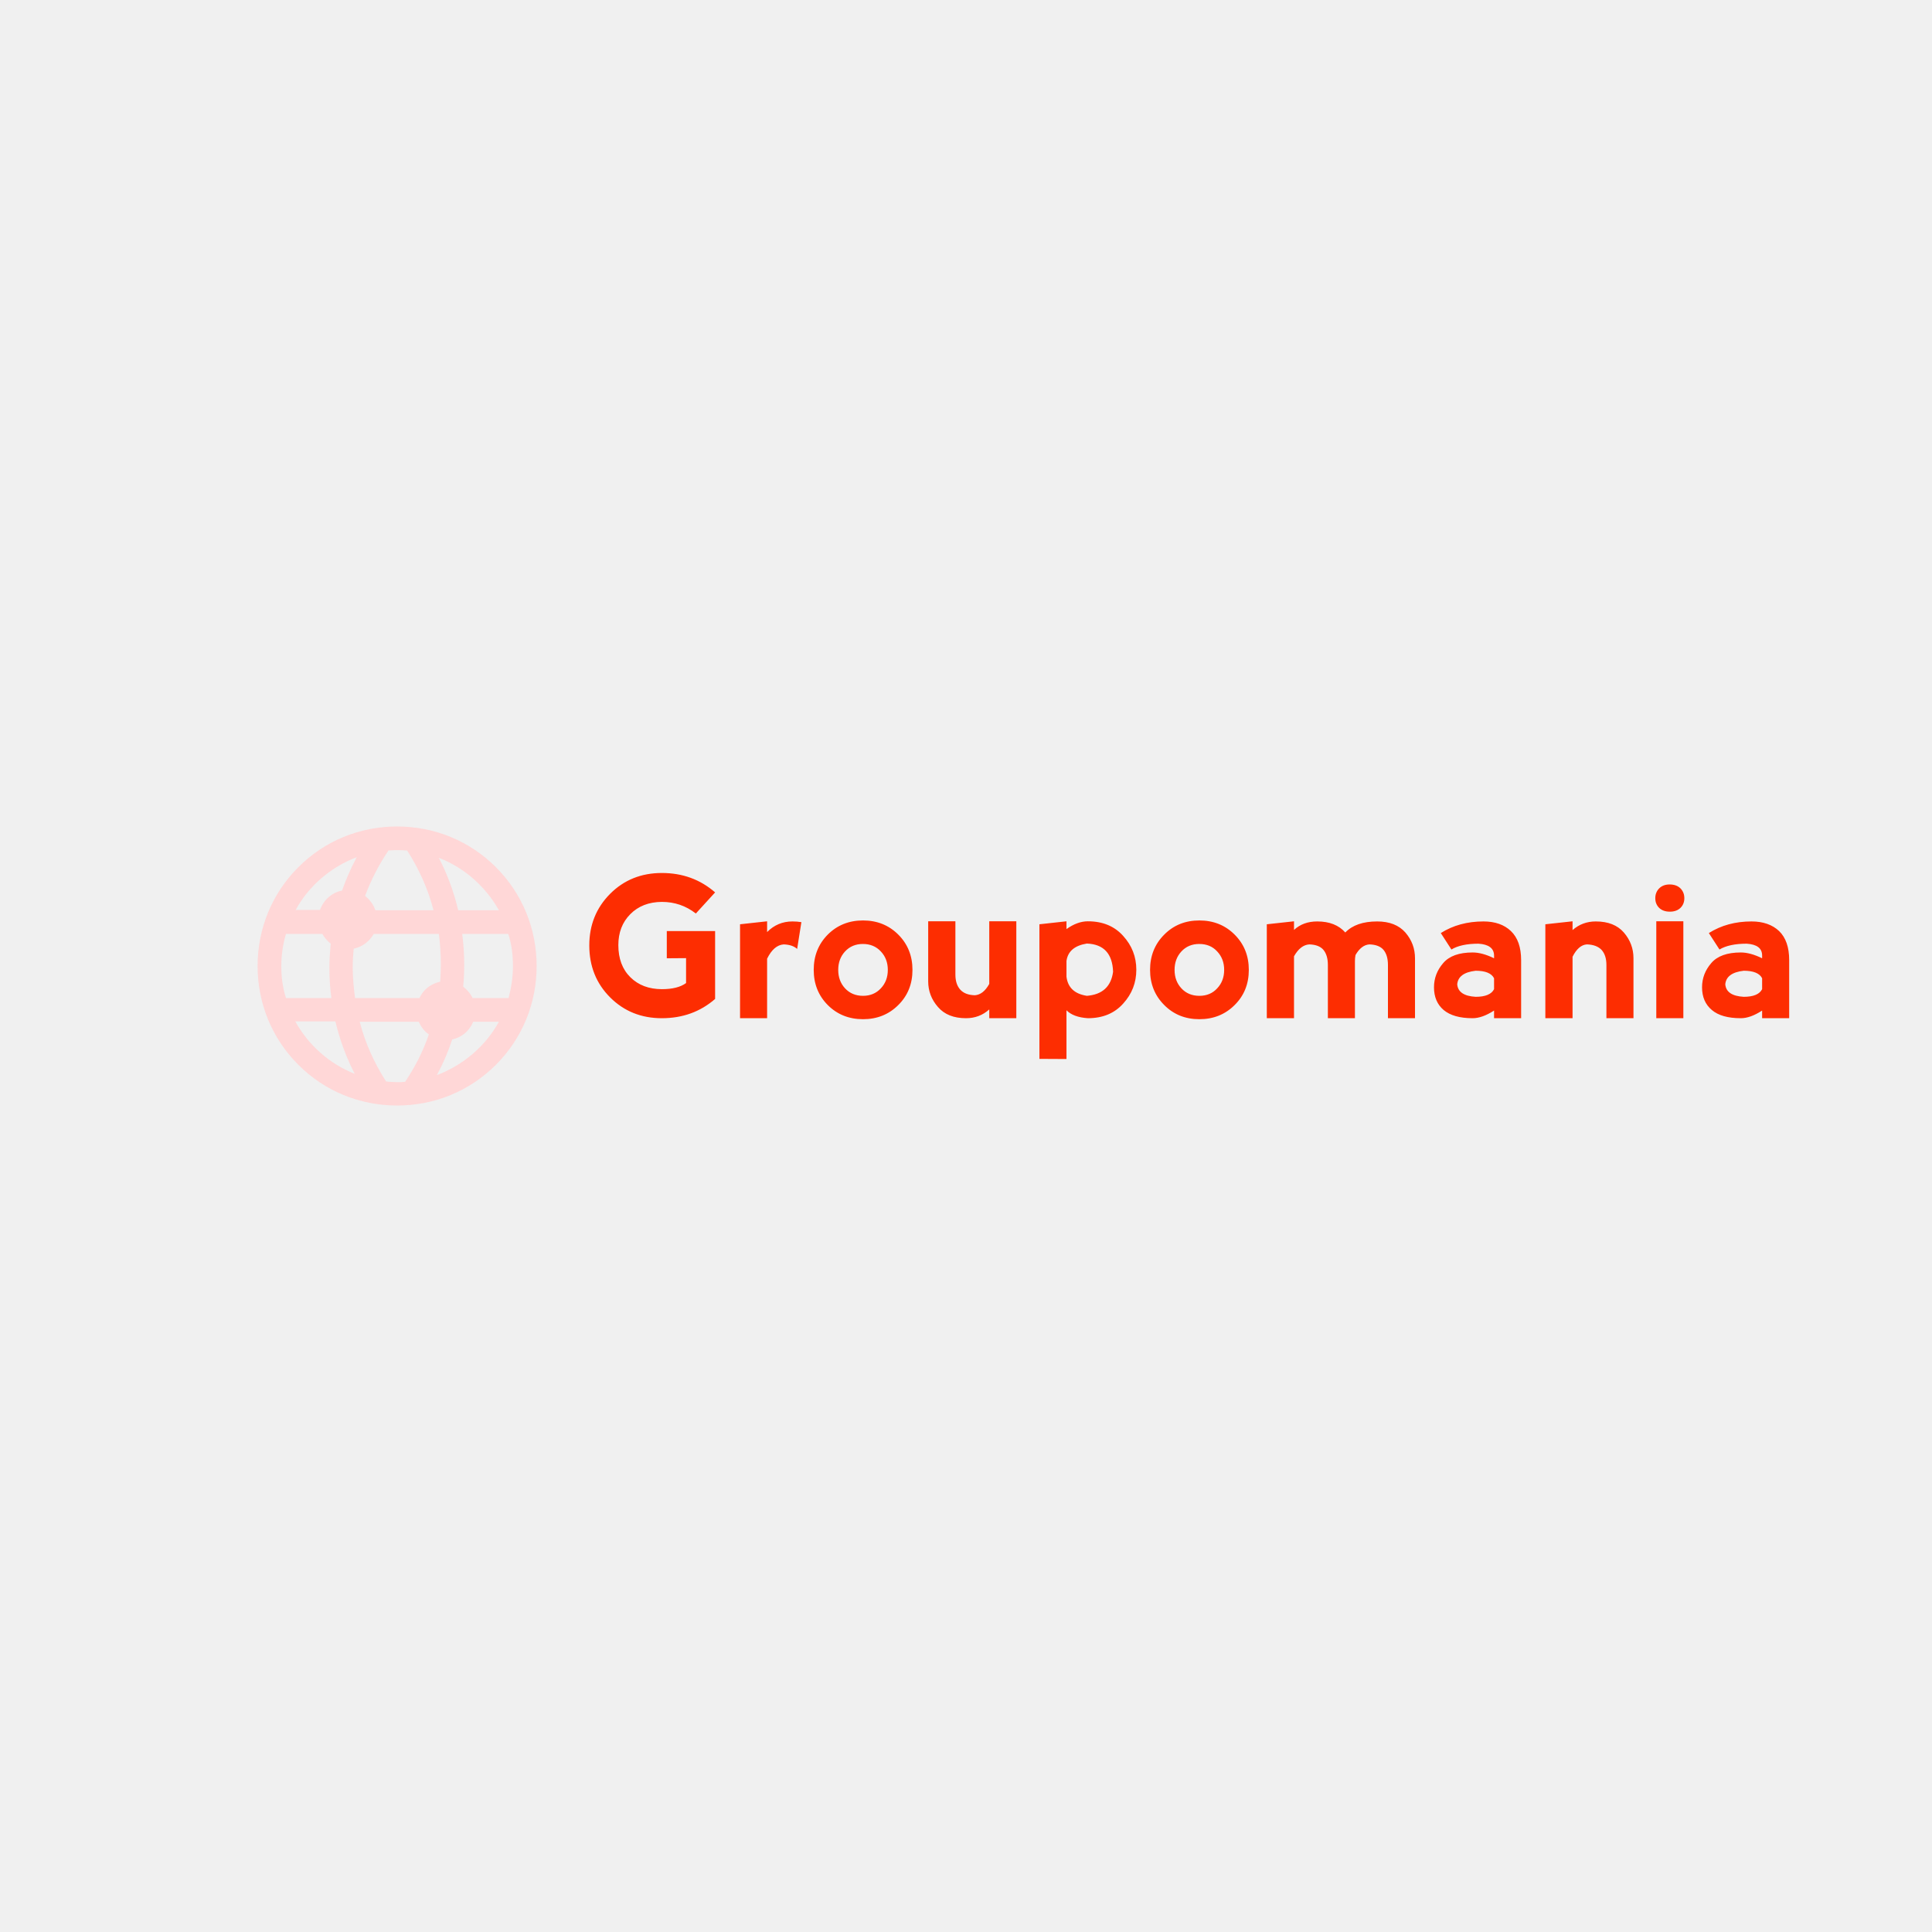
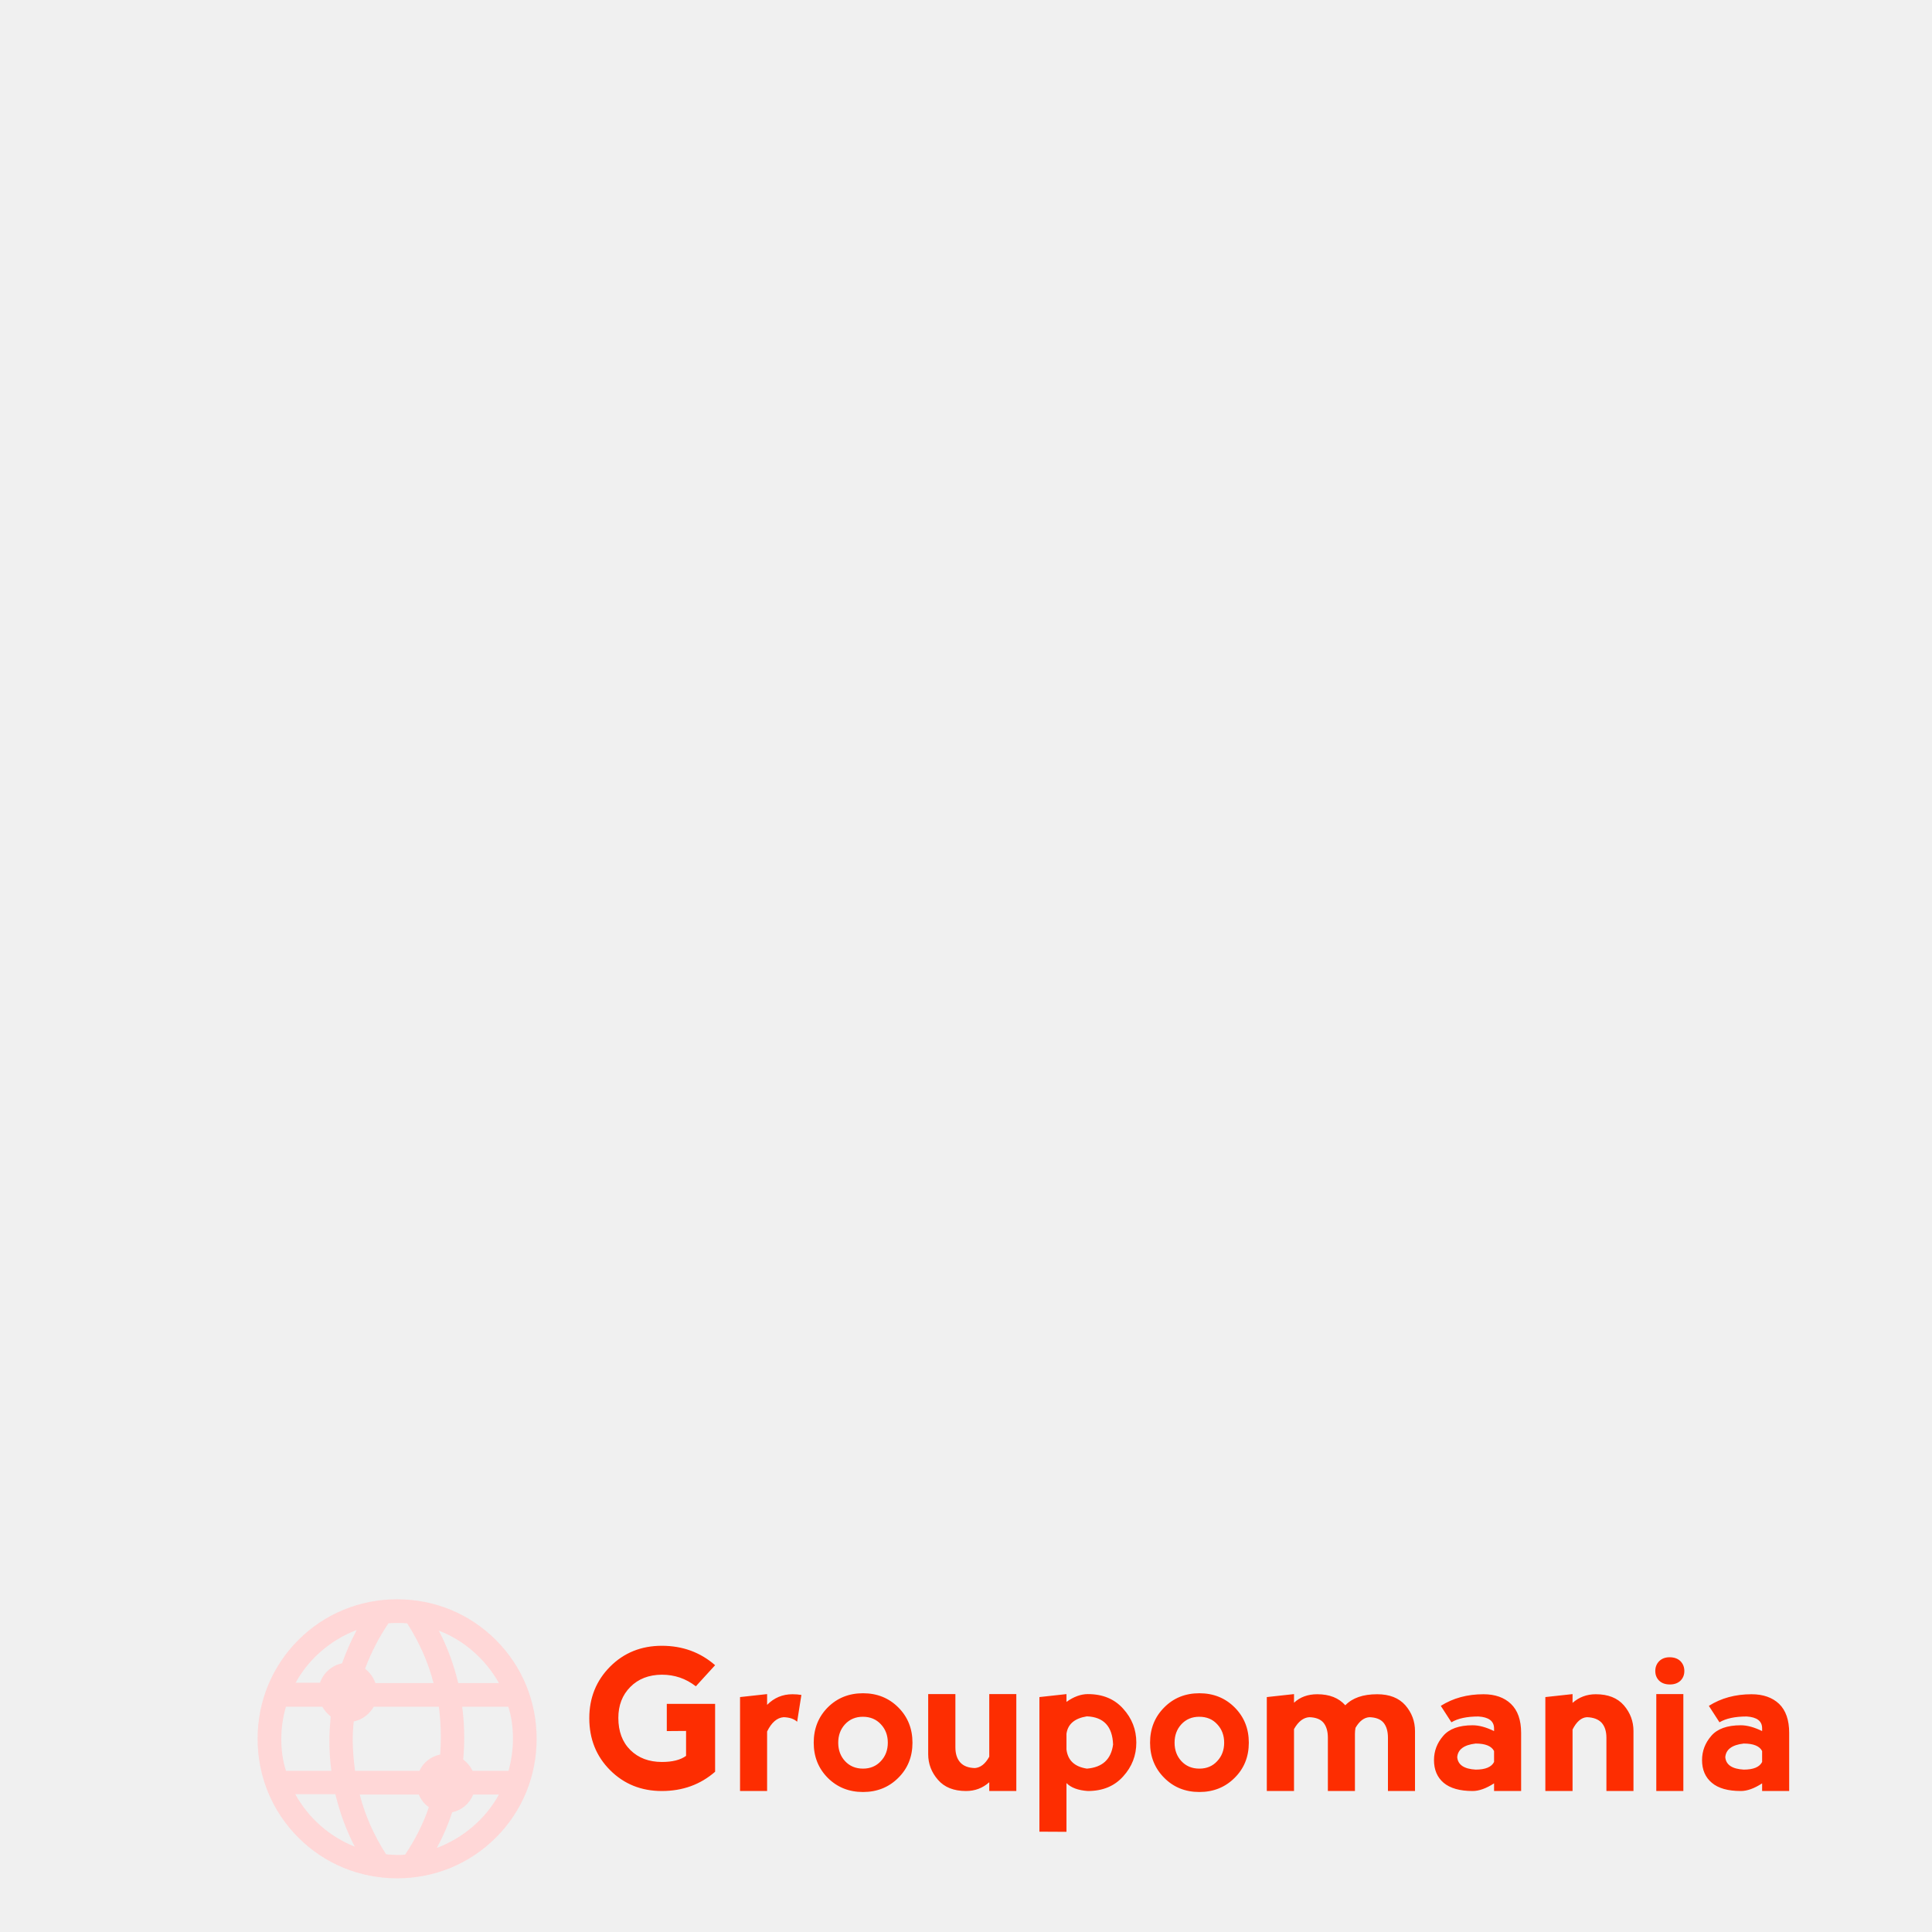
- <svg xmlns="http://www.w3.org/2000/svg" data-v-1084b650="" viewBox="0 0 300 300">
+ <svg xmlns="http://www.w3.org/2000/svg" data-v-1084b650="" viewBox="0 -120 300 300">
  <rect data-v-1084b650="" fill="#FFFFFF" x="0" y="0" width="300px" height="0" class="logo-background-square" />
  <g data-v-1084b650="" id="b5a93e15-ef7c-9d7a-680b-cdb17474f15f" fill="#FD2D01" transform="matrix(2.2,0,0,2.2,90.86749,130.233)">
    <path d="M5.41 12.67L5.41 12.67Q3.23 12.67 1.76 11.20L1.76 11.20L1.76 11.20Q0.29 9.73 0.29 7.53L0.29 7.53L0.29 7.53Q0.29 5.37 1.76 3.89L1.76 3.89L1.76 3.89Q3.23 2.42 5.41 2.42L5.41 2.42L5.41 2.42Q7.60 2.42 9.17 3.79L9.17 3.79L7.81 5.28L7.81 5.28Q6.76 4.46 5.41 4.46L5.41 4.46L5.41 4.46Q4.03 4.47 3.18 5.33L3.18 5.33L3.18 5.33Q2.34 6.18 2.34 7.51L2.34 7.51L2.34 7.51Q2.34 8.94 3.19 9.78L3.19 9.78L3.19 9.78Q4.04 10.62 5.42 10.62L5.42 10.62L5.42 10.62Q6.53 10.62 7.12 10.19L7.12 10.19L7.12 8.43L5.76 8.44L5.76 6.52L9.17 6.52L9.17 11.31L9.17 11.31Q7.61 12.67 5.41 12.67L5.41 12.67ZM12.84 5.83L12.84 6.59L12.84 6.59Q13.58 5.84 14.63 5.84L14.63 5.84L14.63 5.84Q14.96 5.84 15.26 5.89L15.26 5.89L14.96 7.78L14.96 7.78Q14.63 7.48 14.01 7.46L14.01 7.46L14.01 7.46Q13.31 7.51 12.84 8.47L12.84 8.47L12.84 12.67L10.93 12.67L10.93 6.04L12.84 5.83ZM19.61 12.74L19.61 12.74Q18.12 12.74 17.12 11.74L17.12 11.74L17.12 11.74Q16.13 10.74 16.13 9.26L16.13 9.26L16.13 9.26Q16.13 7.77 17.12 6.77L17.12 6.77L17.12 6.77Q18.12 5.77 19.61 5.77L19.61 5.77L19.61 5.77Q21.10 5.77 22.10 6.77L22.10 6.77L22.10 6.77Q23.10 7.77 23.10 9.26L23.10 9.26L23.10 9.26Q23.10 10.75 22.10 11.74L22.10 11.74L22.10 11.74Q21.10 12.74 19.61 12.74L19.61 12.74ZM19.61 11.09L19.61 11.09L19.61 11.09Q20.38 11.09 20.87 10.56L20.87 10.56L20.87 10.56Q21.36 10.04 21.36 9.26L21.36 9.26L21.36 9.26Q21.36 8.48 20.87 7.96L20.87 7.96L20.87 7.96Q20.38 7.43 19.60 7.43L19.60 7.43L19.60 7.43Q18.83 7.43 18.34 7.96L18.34 7.96L18.34 7.96Q17.86 8.48 17.86 9.26L17.86 9.26L17.86 9.26Q17.86 10.04 18.34 10.56L18.34 10.56L18.34 10.56Q18.83 11.09 19.61 11.09ZM28.52 10.25L28.52 10.25L28.52 5.83L30.43 5.83L30.43 12.67L28.52 12.67L28.52 12.05L28.52 12.05Q27.83 12.67 26.88 12.67L26.88 12.67L26.88 12.67Q25.58 12.67 24.90 11.88L24.90 11.88L24.90 11.88Q24.21 11.09 24.21 10.07L24.21 10.07L24.21 5.83L26.13 5.83L26.13 9.59L26.13 9.59Q26.13 10.27 26.47 10.65L26.47 10.65L26.47 10.65Q26.81 11.03 27.50 11.05L27.50 11.05L27.50 11.05Q28.10 11.01 28.52 10.25ZM33.97 15.55L32.06 15.54L32.06 6.04L33.97 5.83L33.97 6.38L33.97 6.38Q34.74 5.83 35.48 5.83L35.48 5.83L35.48 5.83Q37.05 5.83 37.97 6.86L37.97 6.86L37.97 6.86Q38.90 7.88 38.90 9.25L38.90 9.25L38.90 9.25Q38.90 10.62 37.97 11.64L37.97 11.64L37.97 11.64Q37.05 12.67 35.48 12.67L35.48 12.67L35.48 12.67Q34.45 12.60 33.97 12.11L33.97 12.11L33.97 15.55ZM33.97 8.63L33.97 8.63L33.97 9.74L33.97 9.74Q34.11 10.89 35.41 11.09L35.41 11.09L35.41 11.09Q37.05 10.96 37.26 9.39L37.26 9.39L37.26 9.39Q37.19 7.47 35.41 7.40L35.41 7.40L35.41 7.40Q34.11 7.61 33.97 8.63ZM43.35 12.74L43.35 12.74Q41.86 12.74 40.87 11.74L40.87 11.74L40.87 11.74Q39.87 10.74 39.87 9.26L39.87 9.26L39.87 9.26Q39.87 7.77 40.87 6.77L40.87 6.77L40.87 6.77Q41.86 5.77 43.35 5.77L43.35 5.77L43.35 5.77Q44.84 5.77 45.84 6.77L45.84 6.77L45.84 6.77Q46.84 7.77 46.84 9.26L46.84 9.26L46.84 9.26Q46.84 10.75 45.84 11.74L45.84 11.74L45.84 11.74Q44.84 12.74 43.35 12.74L43.35 12.74ZM43.35 11.09L43.35 11.09L43.35 11.09Q44.13 11.09 44.61 10.56L44.61 10.56L44.61 10.56Q45.10 10.04 45.10 9.26L45.10 9.26L45.10 9.26Q45.10 8.48 44.61 7.96L44.61 7.96L44.61 7.96Q44.13 7.43 43.34 7.43L43.34 7.43L43.34 7.43Q42.57 7.43 42.08 7.96L42.08 7.96L42.08 7.96Q41.60 8.48 41.60 9.26L41.60 9.26L41.60 9.26Q41.60 10.04 42.08 10.56L42.08 10.56L42.08 10.56Q42.57 11.09 43.35 11.09ZM50.03 8.30L50.03 8.30L50.03 12.67L48.11 12.67L48.11 6.04L50.03 5.83L50.03 6.44L50.03 6.44Q50.67 5.84 51.67 5.84L51.67 5.84L51.67 5.84Q52.96 5.84 53.65 6.62L53.65 6.62L53.65 6.62Q54.40 5.84 55.90 5.84L55.90 5.84L55.90 5.84Q57.20 5.84 57.89 6.62L57.89 6.62L57.89 6.62Q58.57 7.41 58.57 8.44L58.57 8.44L58.57 12.67L56.66 12.67L56.66 8.91L56.66 8.91Q56.66 8.23 56.35 7.85L56.35 7.85L56.35 7.85Q56.04 7.48 55.35 7.46L55.35 7.46L55.35 7.46Q54.78 7.50 54.37 8.21L54.37 8.21L54.37 8.21Q54.33 8.42 54.33 8.64L54.33 8.64L54.33 12.67L52.42 12.67L52.42 8.91L52.42 8.91Q52.42 8.23 52.11 7.85L52.11 7.85L52.11 7.85Q51.80 7.48 51.11 7.46L51.11 7.46L51.11 7.46Q50.48 7.50 50.03 8.30ZM61.14 7.82L60.39 6.66L60.39 6.66Q61.69 5.84 63.40 5.84L63.40 5.84L63.40 5.84Q64.63 5.84 65.34 6.52L65.34 6.52L65.34 6.52Q66.06 7.21 66.06 8.57L66.06 8.57L66.06 12.67L64.15 12.67L64.15 12.13L64.15 12.13Q63.31 12.67 62.64 12.67L62.64 12.67L62.64 12.67Q61.28 12.67 60.59 12.09L60.59 12.09L60.59 12.09Q59.91 11.51 59.91 10.49L59.91 10.49L59.91 10.49Q59.91 9.53 60.56 8.78L60.56 8.78L60.56 8.78Q61.20 8.03 62.64 8.03L62.64 8.03L62.64 8.03Q63.31 8.03 64.15 8.44L64.15 8.44L64.15 8.23L64.15 8.23Q64.13 7.48 63.05 7.41L63.05 7.41L63.05 7.41Q61.82 7.41 61.14 7.82L61.14 7.82ZM64.15 10.62L64.15 10.62L64.15 9.85L64.15 9.85Q63.88 9.32 62.85 9.32L62.85 9.32L62.85 9.32Q61.62 9.46 61.55 10.28L61.55 10.28L61.55 10.28Q61.62 11.09 62.85 11.16L62.85 11.16L62.85 11.16Q63.88 11.16 64.15 10.62ZM69.69 8.33L69.69 8.33L69.69 12.67L67.77 12.67L67.77 6.04L69.69 5.83L69.69 6.45L69.69 6.45Q70.38 5.84 71.33 5.84L71.33 5.84L71.33 5.84Q72.63 5.84 73.31 6.62L73.31 6.62L73.31 6.62Q73.99 7.41 73.99 8.44L73.99 8.44L73.99 12.67L72.08 12.67L72.08 8.91L72.08 8.91Q72.08 8.23 71.74 7.85L71.74 7.85L71.74 7.85Q71.39 7.48 70.70 7.46L70.70 7.46L70.70 7.46Q70.11 7.50 69.69 8.33ZM77.51 12.67L75.60 12.67L75.60 5.83L77.51 5.83L77.51 12.67ZM75.53 4.20L75.53 4.20L75.53 4.20Q75.53 4.61 75.80 4.88L75.80 4.88L75.80 4.88Q76.08 5.15 76.56 5.15L76.56 5.15L76.56 5.15Q77.03 5.15 77.31 4.88L77.31 4.88L77.31 4.88Q77.58 4.61 77.58 4.20L77.58 4.20L77.58 4.20Q77.58 3.79 77.31 3.51L77.31 3.51L77.31 3.51Q77.03 3.23 76.54 3.23L76.54 3.23L76.54 3.23Q76.08 3.23 75.80 3.51L75.80 3.51L75.80 3.51Q75.53 3.79 75.53 4.20ZM80.06 7.82L79.31 6.66L79.31 6.66Q80.61 5.84 82.32 5.84L82.32 5.84L82.32 5.84Q83.55 5.84 84.27 6.52L84.27 6.52L84.27 6.52Q84.98 7.21 84.98 8.57L84.98 8.57L84.98 12.67L83.07 12.67L83.07 12.13L83.07 12.13Q82.24 12.67 81.57 12.67L81.57 12.67L81.57 12.67Q80.20 12.67 79.52 12.09L79.52 12.09L79.52 12.09Q78.83 11.51 78.83 10.49L78.83 10.49L78.83 10.49Q78.83 9.53 79.48 8.78L79.48 8.78L79.48 8.78Q80.12 8.03 81.57 8.03L81.57 8.03L81.57 8.03Q82.23 8.03 83.07 8.44L83.07 8.44L83.07 8.23L83.07 8.23Q83.06 7.48 81.98 7.41L81.98 7.41L81.98 7.41Q80.75 7.41 80.06 7.82L80.06 7.82ZM83.07 10.62L83.07 10.62L83.07 9.85L83.07 9.85Q82.80 9.32 81.77 9.32L81.77 9.32L81.77 9.32Q80.54 9.46 80.47 10.28L80.47 10.28L80.47 10.28Q80.54 11.09 81.77 11.16L81.77 11.16L81.77 11.16Q82.80 11.16 83.07 10.62Z" />
  </g>
  <g data-v-1084b650="" id="9269873b-566f-aa23-fe77-697bbc54db67" stroke="none" fill="#FFD7D7" transform="matrix(0.1727631,0,0,0.1727631,35.75002,124.0855)">
    <svg viewBox="-205 207 100 100">
      <switch>
        <g>
          <path d="M-155 298.8c11.2 0 21.7-4.3 29.6-12.2 7.9-7.9 12.2-18.4 12.2-29.6 0-11.2-4.3-21.7-12.2-29.6-7.9-7.9-18.4-12.2-29.6-12.2s-21.7 4.3-29.6 12.2c-7.9 7.9-12.2 18.4-12.2 29.6 0 11.2 4.3 21.7 12.2 29.6 7.9 7.9 18.4 12.2 29.6 12.2zm2.4-7.1c-.8.1-1.6.1-2.4.1-1.1 0-2.2-.1-3.3-.2-3.6-5.6-6.3-11.6-7.9-17.9h17.7c.6 1.5 1.7 2.9 3 3.8-1.7 5-4.1 9.7-7.1 14.2zm9.5-2c1.9-3.5 3.4-7 4.6-10.7 2.9-.6 5.2-2.6 6.3-5.3h7.7c-4 7.3-10.7 13-18.6 16zm22.8-32.7c0 3.3-.5 6.5-1.3 9.6h-10.8c-.6-1.3-1.6-2.5-2.8-3.4.2-2.2.3-4.4.3-6.6 0-3.1-.2-6.2-.6-9.2h13.8c1 3 1.4 6.3 1.4 9.6zm-4.2-16.7h-12.2c-1.3-5.5-3.2-10.7-5.8-15.7 7.6 2.9 14 8.6 18 15.7zm-17.4 16.3c0 1.7-.1 3.4-.2 5.1-2.8.6-5.1 2.4-6.2 4.9h-19.3c-.4-3-.7-6.1-.7-9.1 0-1.9.1-3.8.3-5.7 2.6-.5 4.7-2.2 6-4.4h19.5c.4 3 .6 6.1.6 9.2zm-15.7-34.2c.9-.1 1.8-.1 2.6-.1 1 0 2 0 3 .1 3.6 5.6 6.3 11.6 7.9 17.9h-17.4c-.6-1.7-1.7-3.2-3.1-4.3 1.8-4.8 4.1-9.3 7-13.6zm-9.5 2c-1.7 3.2-3.2 6.6-4.4 10-3.1.6-5.6 2.9-6.6 5.8h-7.3c3.9-7.1 10.4-12.8 18.3-15.8zm-22.6 32.6c0-3.3.5-6.6 1.4-9.6h10.9c.6 1.1 1.5 2.1 2.5 2.9-.2 2.4-.4 4.8-.4 7.2 0 3.1.2 6.1.6 9.1h-13.6c-1-3.1-1.4-6.3-1.4-9.6zm16.2 16.6c1.3 5.4 3.2 10.7 5.8 15.7-7.6-3-13.9-8.6-17.8-15.7h12z" />
        </g>
      </switch>
    </svg>
  </g>
</svg>
